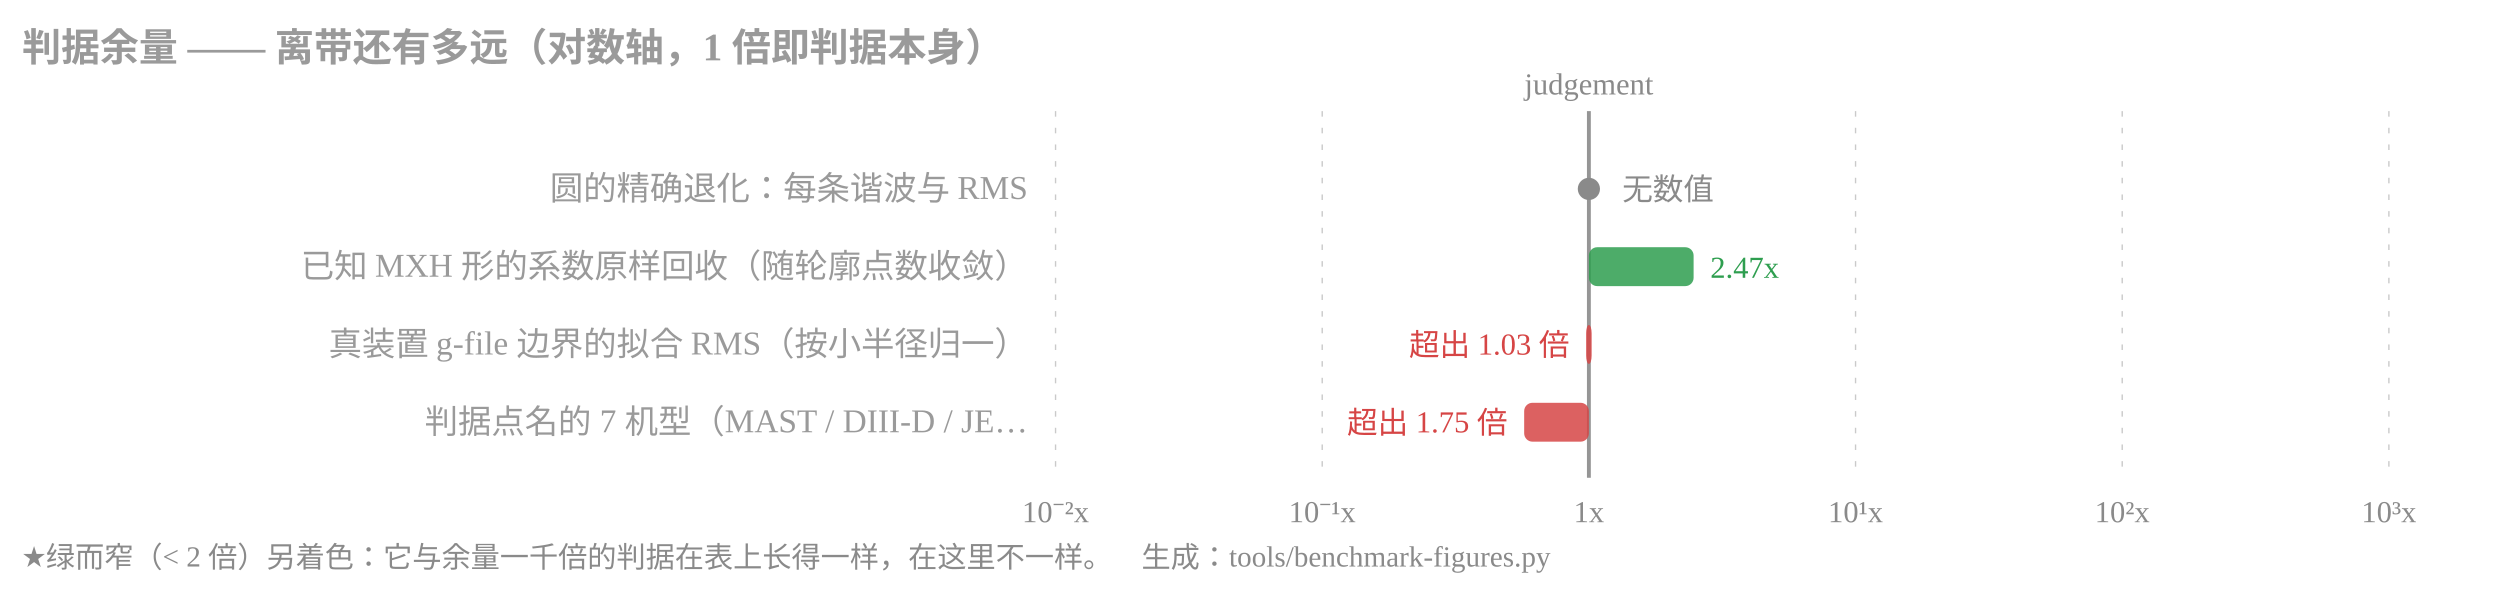
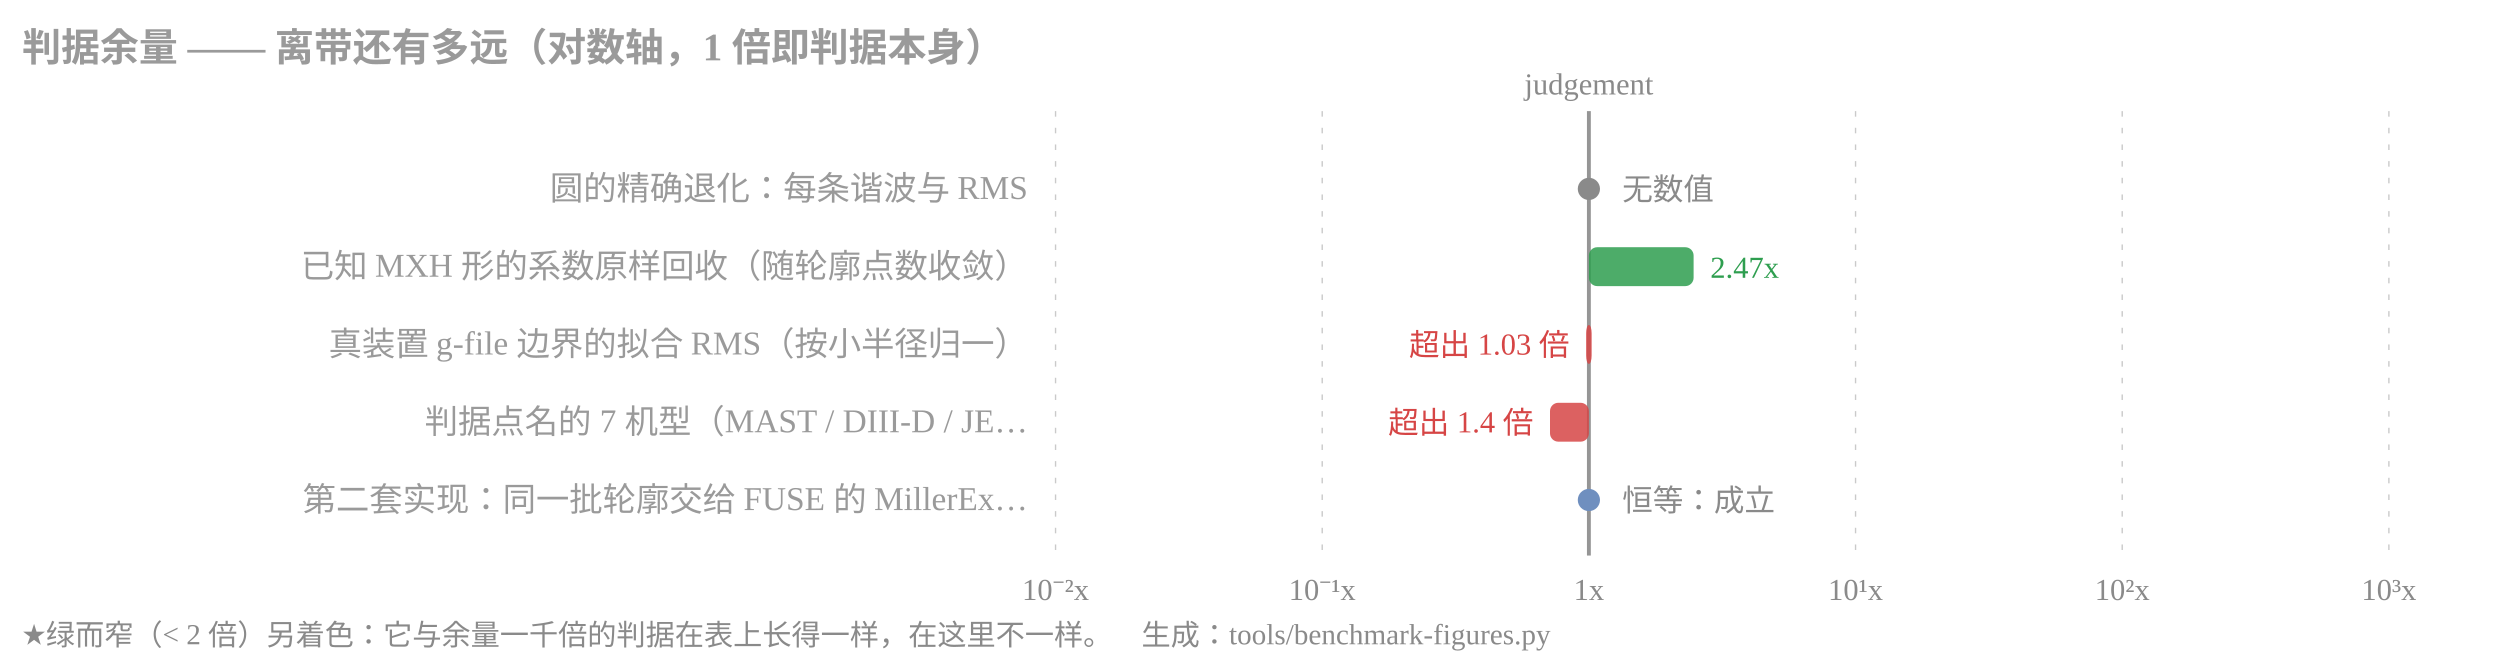
- <svg xmlns="http://www.w3.org/2000/svg" viewBox="0 0 900 212" role="img" aria-label="eq-surface-mxh-gfile-fit: 每条判据离它的带还有多远">
+ <svg xmlns="http://www.w3.org/2000/svg" viewBox="0 0 900 240" role="img" aria-label="eq-surface-mxh-gfile-fit: 每条判据离它的带还有多远">
  <text x="8" y="22" font-size="14" font-weight="600" fill="#9a9a9a">判据余量 —— 离带还有多远（对数轴，1 倍即判据本身）</text>
-   <line x1="380.0" y1="40" x2="380.0" y2="172" stroke="#8a8a8a" stroke-width="0.5" stroke-dasharray="2 4" opacity="0.45" />
-   <text x="380.0" y="188" font-size="11" fill="#8a8a8a" text-anchor="middle">10⁻²x</text>
-   <line x1="476.0" y1="40" x2="476.0" y2="172" stroke="#8a8a8a" stroke-width="0.5" stroke-dasharray="2 4" opacity="0.45" />
-   <text x="476.0" y="188" font-size="11" fill="#8a8a8a" text-anchor="middle">10⁻¹x</text>
-   <line x1="572.0" y1="40" x2="572.0" y2="172" stroke="#8a8a8a" stroke-width="1.4" opacity="0.9" />
-   <text x="572.0" y="188" font-size="11" fill="#8a8a8a" text-anchor="middle">1x</text>
-   <line x1="668.0" y1="40" x2="668.0" y2="172" stroke="#8a8a8a" stroke-width="0.5" stroke-dasharray="2 4" opacity="0.45" />
-   <text x="668.0" y="188" font-size="11" fill="#8a8a8a" text-anchor="middle">10¹x</text>
-   <line x1="764.0" y1="40" x2="764.0" y2="172" stroke="#8a8a8a" stroke-width="0.5" stroke-dasharray="2 4" opacity="0.45" />
-   <text x="764.0" y="188" font-size="11" fill="#8a8a8a" text-anchor="middle">10²x</text>
-   <line x1="860.0" y1="40" x2="860.0" y2="172" stroke="#8a8a8a" stroke-width="0.5" stroke-dasharray="2 4" opacity="0.45" />
-   <text x="860.0" y="188" font-size="11" fill="#8a8a8a" text-anchor="middle">10³x</text>
+   <line x1="380.0" y1="40" x2="380.0" y2="200" stroke="#8a8a8a" stroke-width="0.5" stroke-dasharray="2 4" opacity="0.45" />
+   <text x="380.0" y="216" font-size="11" fill="#8a8a8a" text-anchor="middle">10⁻²x</text>
+   <line x1="476.0" y1="40" x2="476.0" y2="200" stroke="#8a8a8a" stroke-width="0.5" stroke-dasharray="2 4" opacity="0.45" />
+   <text x="476.0" y="216" font-size="11" fill="#8a8a8a" text-anchor="middle">10⁻¹x</text>
+   <line x1="572.0" y1="40" x2="572.0" y2="200" stroke="#8a8a8a" stroke-width="1.4" opacity="0.9" />
+   <text x="572.0" y="216" font-size="11" fill="#8a8a8a" text-anchor="middle">1x</text>
+   <line x1="668.0" y1="40" x2="668.0" y2="200" stroke="#8a8a8a" stroke-width="0.5" stroke-dasharray="2 4" opacity="0.45" />
+   <text x="668.0" y="216" font-size="11" fill="#8a8a8a" text-anchor="middle">10¹x</text>
+   <line x1="764.0" y1="40" x2="764.0" y2="200" stroke="#8a8a8a" stroke-width="0.5" stroke-dasharray="2 4" opacity="0.45" />
+   <text x="764.0" y="216" font-size="11" fill="#8a8a8a" text-anchor="middle">10²x</text>
+   <line x1="860.0" y1="40" x2="860.0" y2="200" stroke="#8a8a8a" stroke-width="0.5" stroke-dasharray="2 4" opacity="0.45" />
+   <text x="860.0" y="216" font-size="11" fill="#8a8a8a" text-anchor="middle">10³x</text>
  <text x="572.0" y="34" font-size="11" fill="#8a8a8a" text-anchor="middle">judgement</text>
  <text x="370" y="72.0" font-size="12" fill="#9a9a9a" text-anchor="end">圆的精确退化：每条谐波与 RMS</text>
  <circle cx="572.0" cy="68.0" r="4" fill="#8a8a8a" />
  <text x="584.0" y="72.0" font-size="11" fill="#8a8a8a">无数值</text>
  <text x="370" y="100.0" font-size="12" fill="#9a9a9a" text-anchor="end">已知 MXH 形的系数原样回收（随轮廓点数收敛）</text>
  <rect x="572.0" y="89.0" width="37.7" height="14" rx="3" fill="#2e9e4f" opacity="0.85" />
  <text x="615.7" y="100.0" font-size="11" fill="#2e9e4f" text-anchor="start">2.47x</text>
  <text x="370" y="128.0" font-size="12" fill="#9a9a9a" text-anchor="end">真装置 g-file 边界的拟合 RMS（按小半径归一）</text>
  <rect x="571.0" y="117.0" width="2.0" height="14" rx="3" fill="#d64545" opacity="0.85" />
  <text x="565.0" y="128.0" font-size="11" fill="#d64545" text-anchor="end">超出 1.03 倍</text>
  <text x="370" y="156.0" font-size="12" fill="#9a9a9a" text-anchor="end">判据点名的 7 机型（MAST / DIII-D / JE…</text>
-   <rect x="548.7" y="145.0" width="23.3" height="14" rx="3" fill="#d64545" opacity="0.85" />
-   <text x="542.7" y="156.0" font-size="11" fill="#d64545" text-anchor="end">超出 1.75 倍</text>
-   <text x="8" y="204" font-size="10.5" fill="#8a8a8a">★绿而窄（&lt; 2 倍）另着色：它与余量一千倍的判据在表上长得一样，在这里不一样。　生成：tools/benchmark-figures.py</text>
+   <rect x="558.0" y="145.0" width="14.0" height="14" rx="3" fill="#d64545" opacity="0.85" />
+   <text x="552.0" y="156.0" font-size="11" fill="#d64545" text-anchor="end">超出 1.4 倍</text>
+   <text x="370" y="184.0" font-size="12" fill="#9a9a9a" text-anchor="end">第二套实现：同一批轮廓交给 FUSE 的 MillerEx…</text>
+   <circle cx="572.0" cy="180.0" r="4" fill="#6f8fbf" />
+   <text x="584.0" y="184.0" font-size="11" fill="#8a8a8a">恒等：成立</text>
+   <text x="8" y="232" font-size="10.5" fill="#8a8a8a">★绿而窄（&lt; 2 倍）另着色：它与余量一千倍的判据在表上长得一样，在这里不一样。　生成：tools/benchmark-figures.py</text>
</svg>
